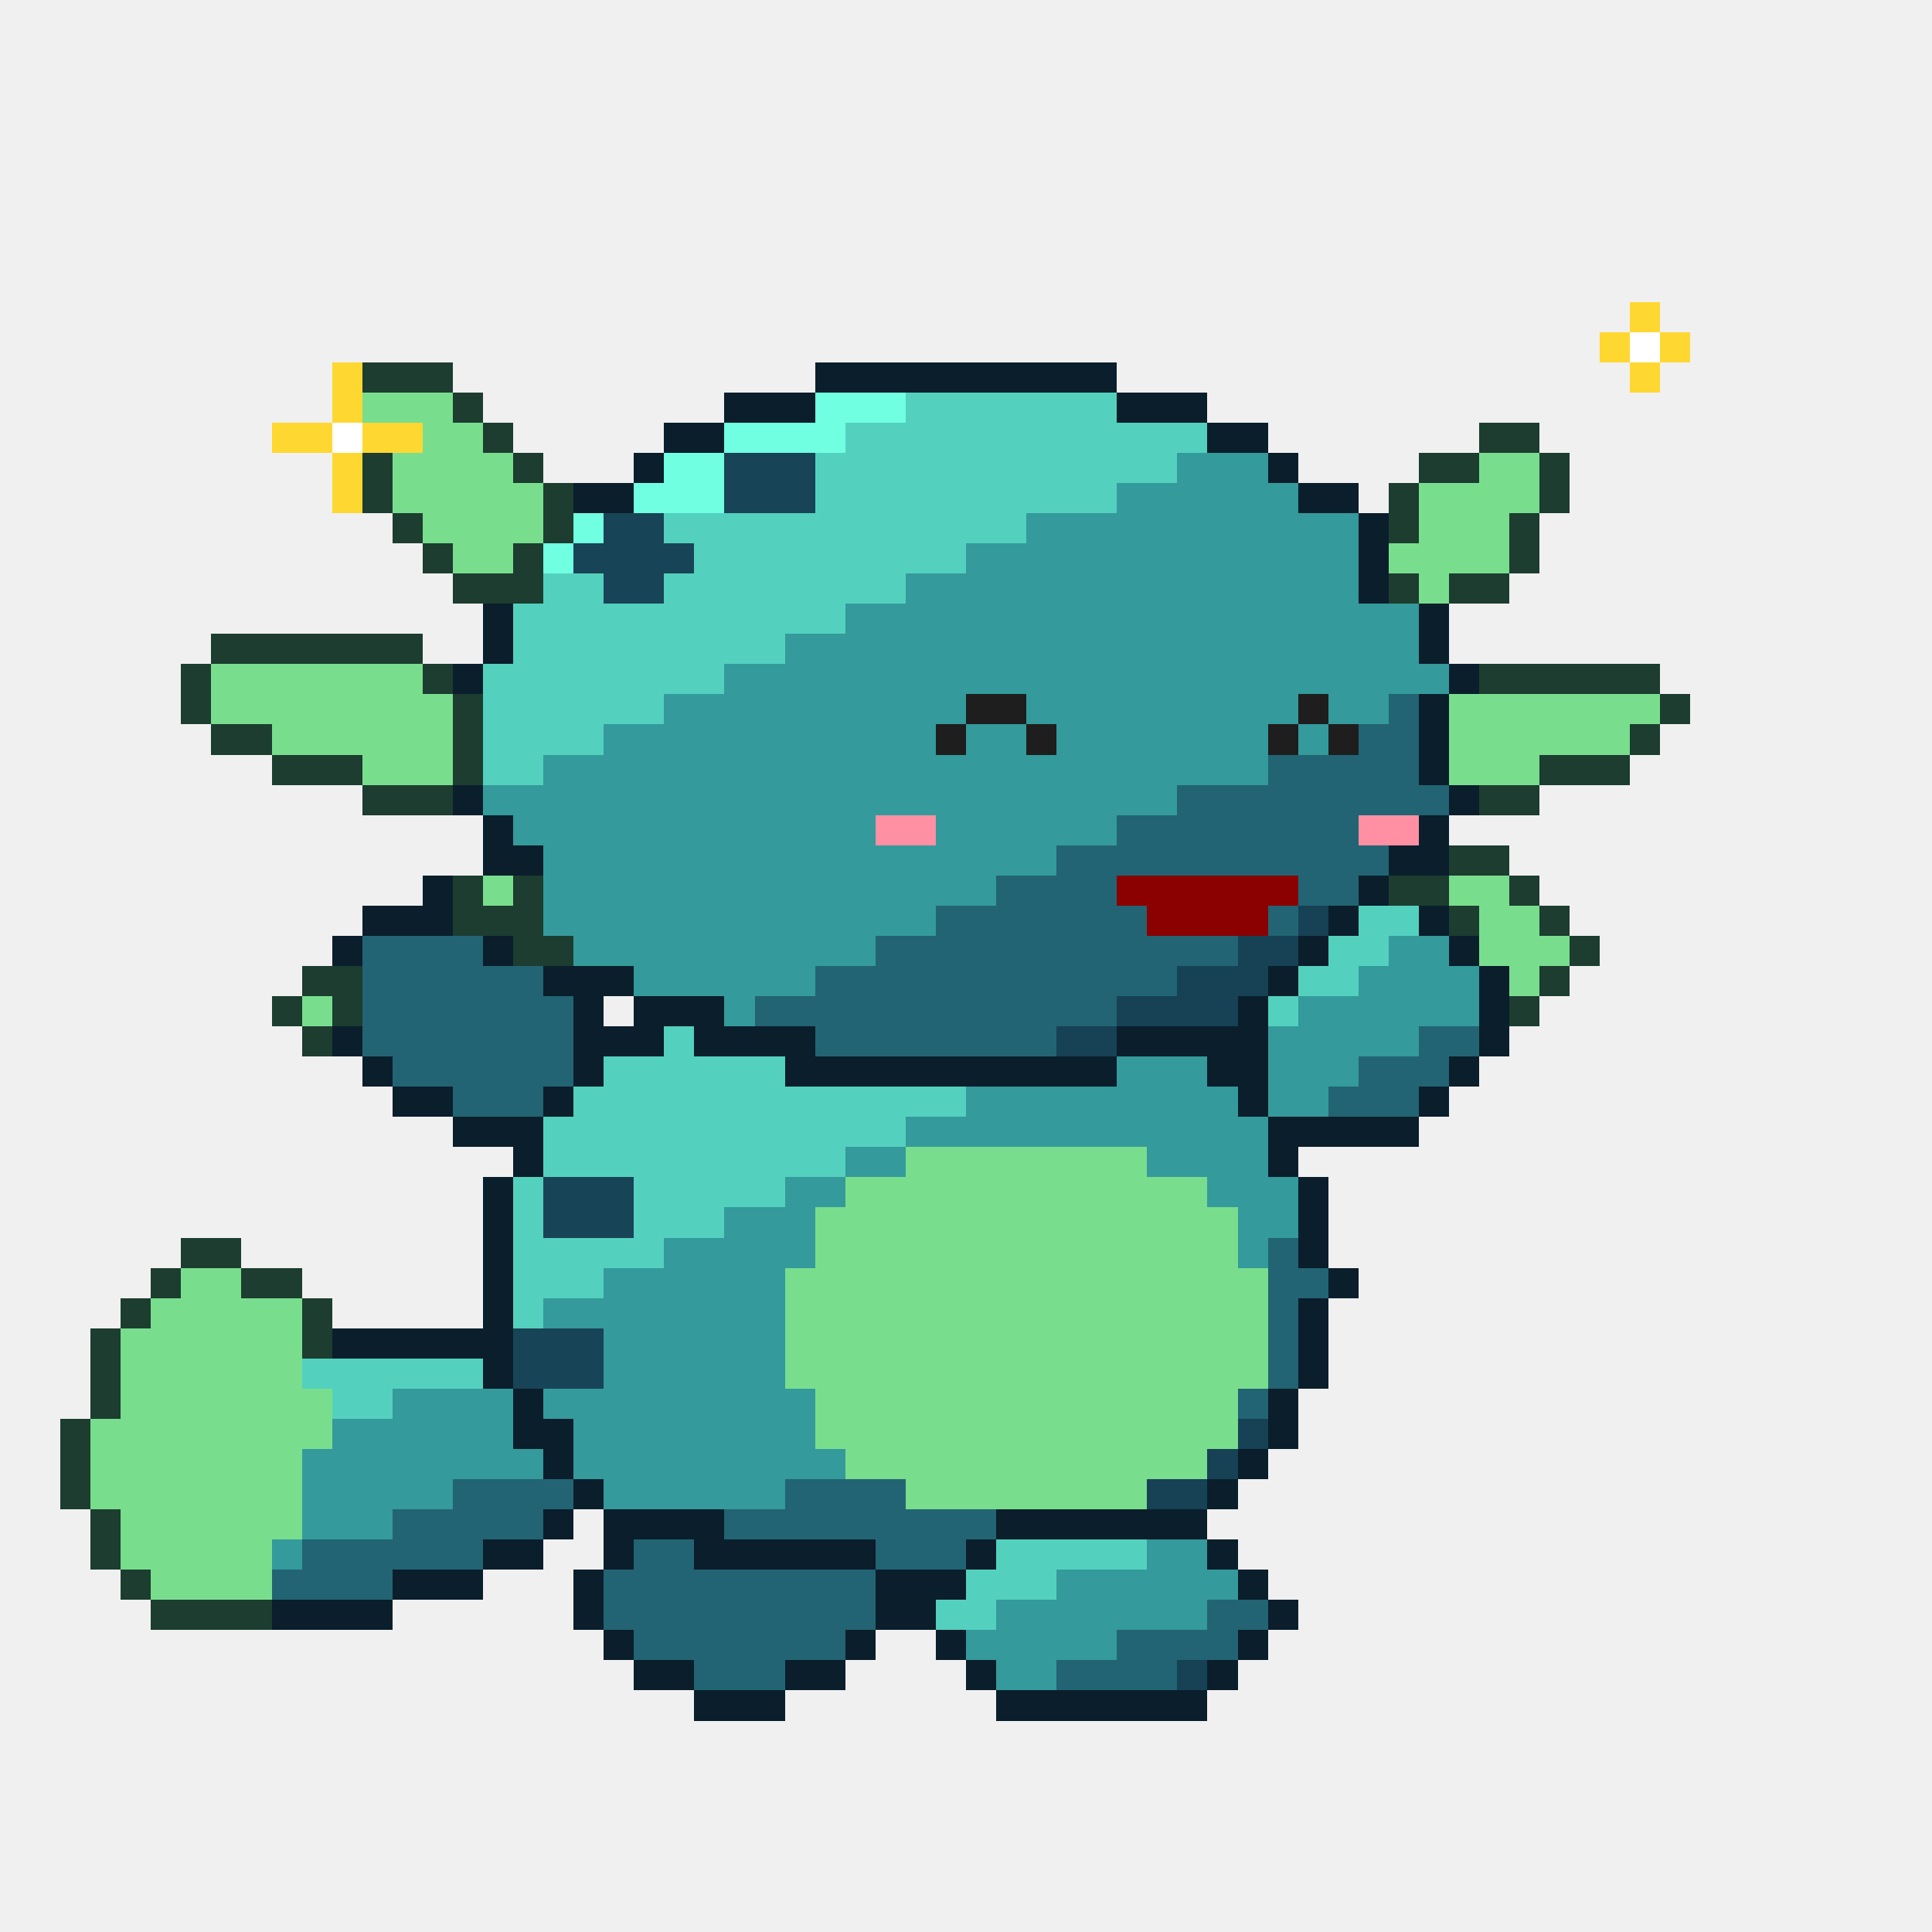
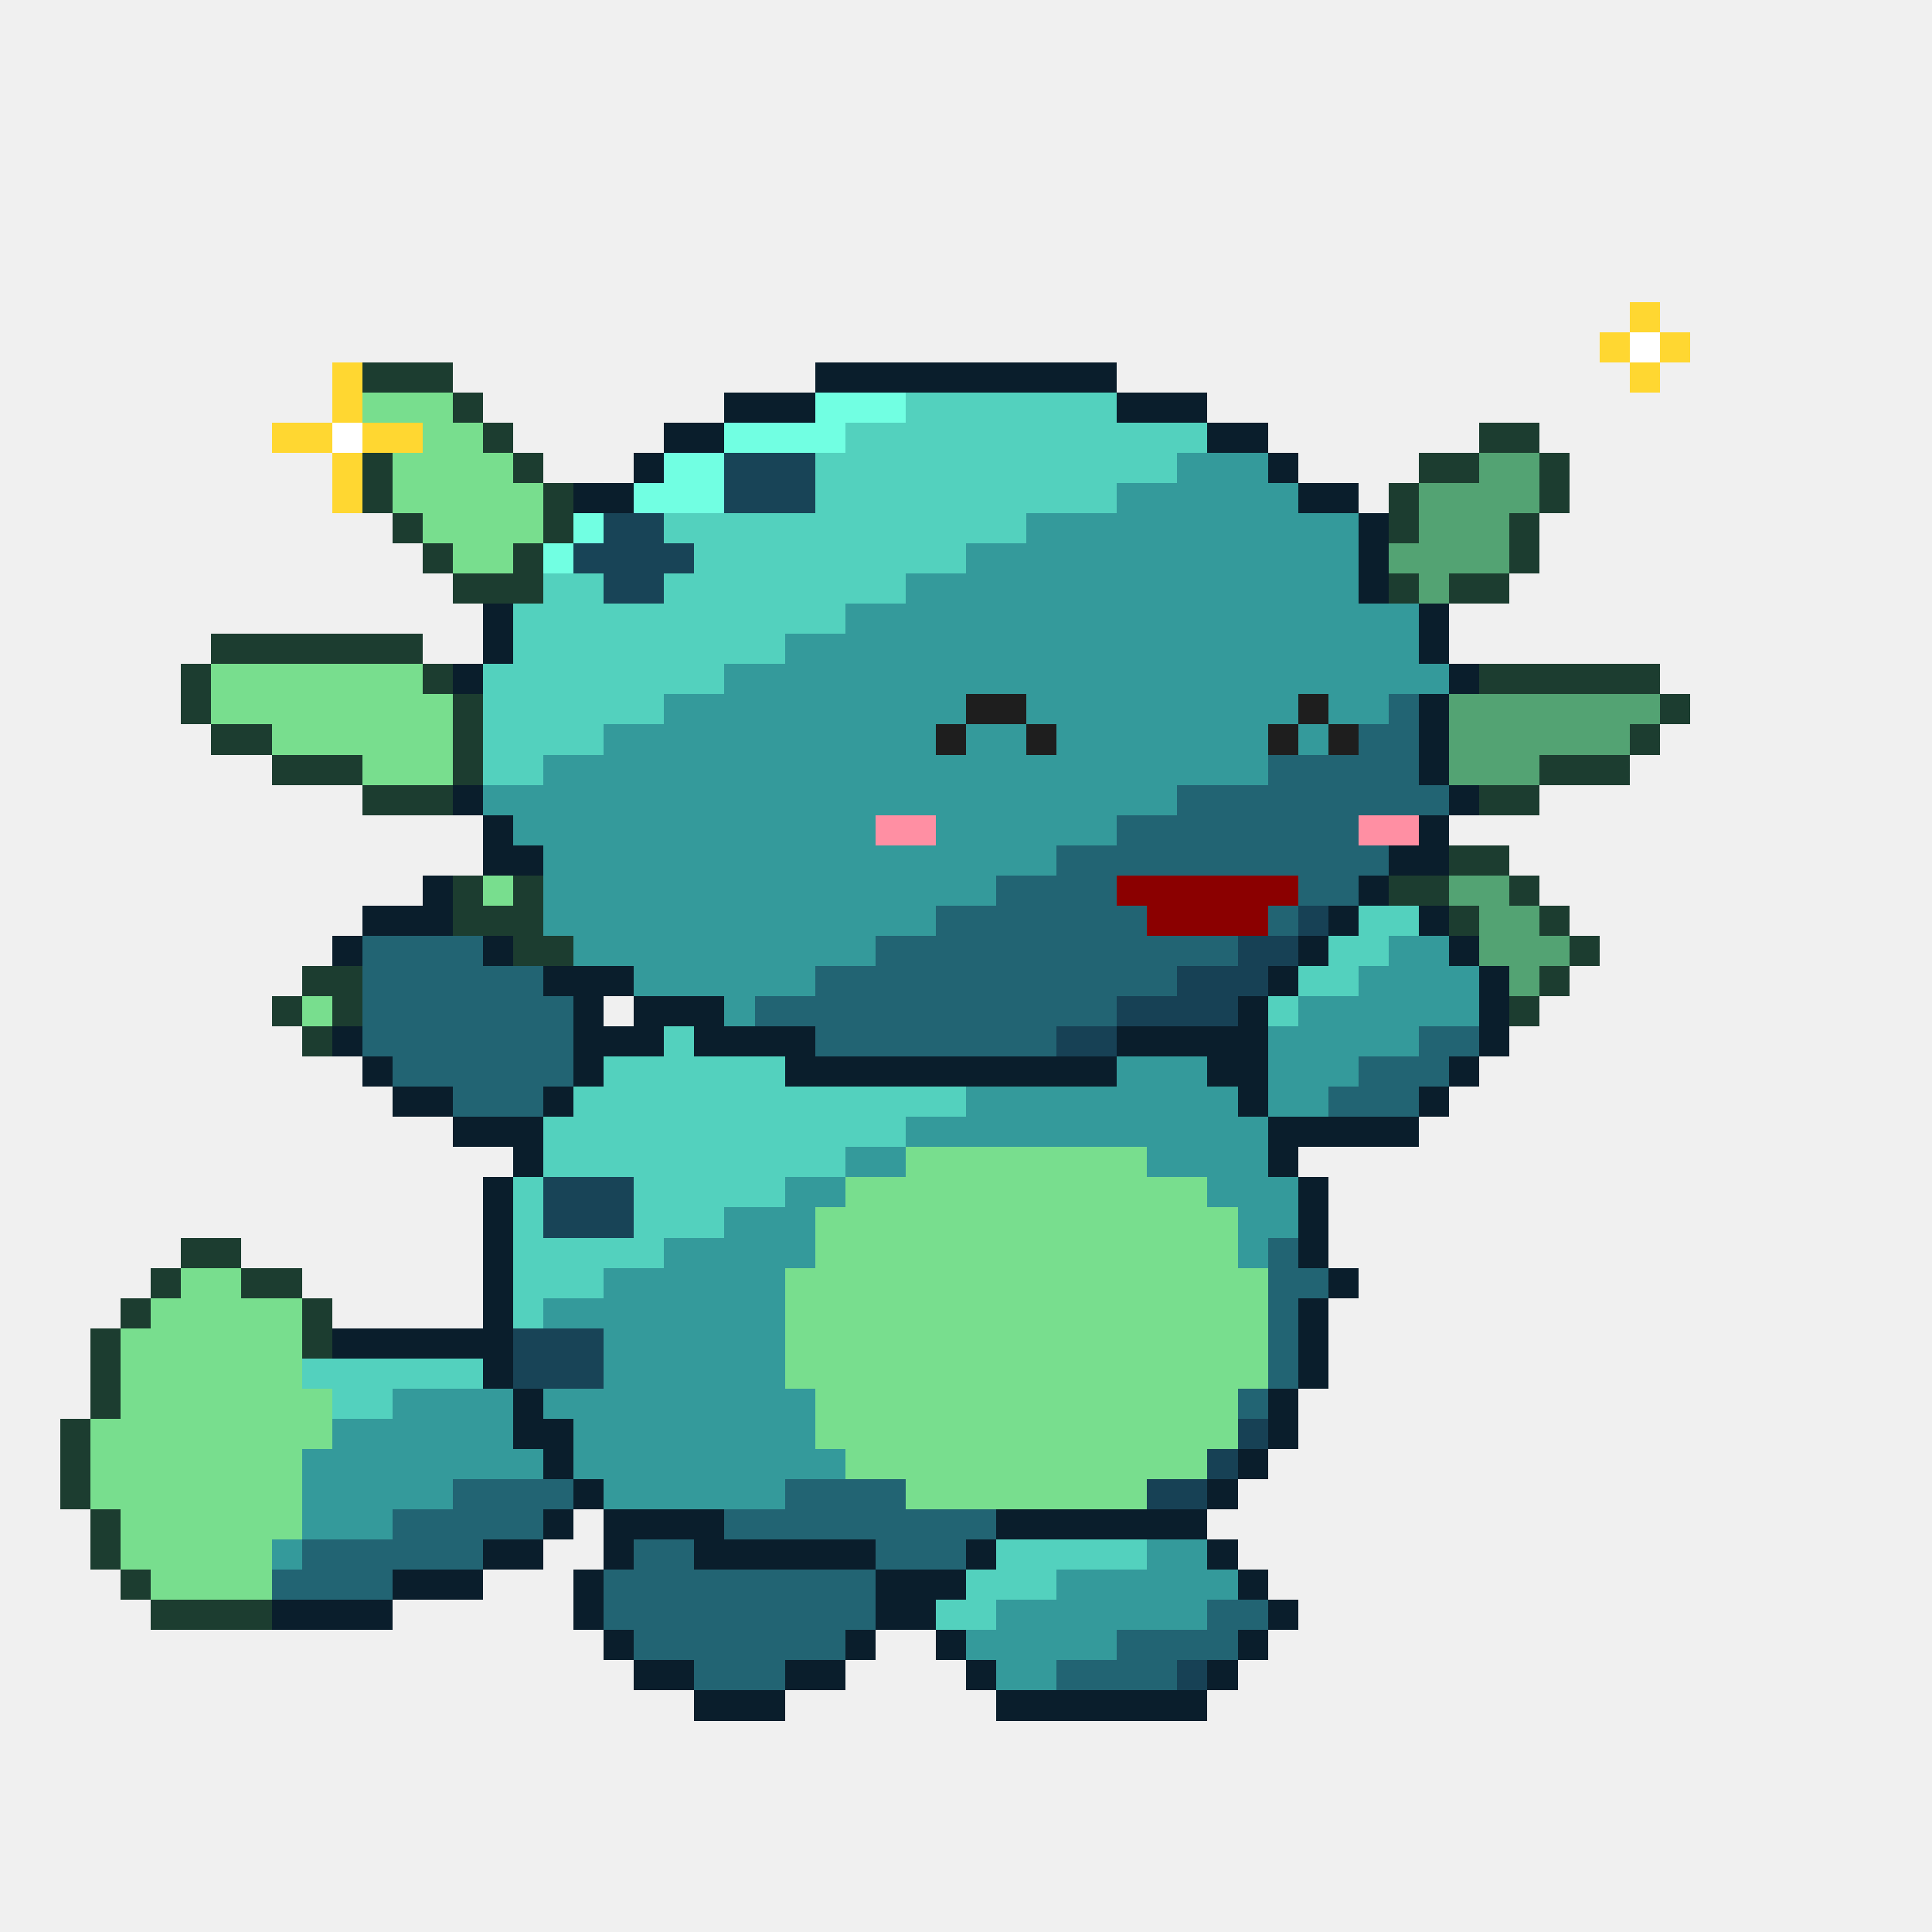
<svg xmlns="http://www.w3.org/2000/svg" viewBox="0 0 128 128" width="128" height="128" shape-rendering="crispEdges">
  <rect x="108" y="20" width="2" height="2" fill="#ffd731" />
  <rect x="106" y="22" width="2" height="2" fill="#ffd731" />
  <rect x="108" y="22" width="2" height="2" fill="#ffffff" />
  <rect x="110" y="22" width="2" height="2" fill="#ffd731" />
  <rect x="22" y="24" width="2" height="2" fill="#ffd731" />
  <rect x="24" y="24" width="6" height="2" fill="#1c3d30" />
  <rect x="54" y="24" width="20" height="2" fill="#0a1e2c" />
  <rect x="108" y="24" width="2" height="2" fill="#ffd731" />
  <rect x="22" y="26" width="2" height="2" fill="#ffd731" />
  <rect x="24" y="26" width="6" height="2" fill="#78de8e" />
  <rect x="30" y="26" width="2" height="2" fill="#1c3d30" />
  <rect x="48" y="26" width="6" height="2" fill="#0a1e2c" />
  <rect x="54" y="26" width="6" height="2" fill="#71ffe2" />
  <rect x="60" y="26" width="14" height="2" fill="#53d1be" />
  <rect x="74" y="26" width="6" height="2" fill="#0a1e2c" />
  <rect x="18" y="28" width="4" height="2" fill="#ffd731" />
  <rect x="22" y="28" width="2" height="2" fill="#ffffff" />
  <rect x="24" y="28" width="4" height="2" fill="#ffd731" />
  <rect x="28" y="28" width="4" height="2" fill="#78de8e" />
  <rect x="32" y="28" width="2" height="2" fill="#1c3d30" />
  <rect x="44" y="28" width="4" height="2" fill="#0a1e2c" />
  <rect x="48" y="28" width="8" height="2" fill="#71ffe2" />
  <rect x="56" y="28" width="24" height="2" fill="#53d1be" />
  <rect x="80" y="28" width="4" height="2" fill="#0a1e2c" />
  <rect x="98" y="28" width="4" height="2" fill="#1c3d30" />
  <rect x="22" y="30" width="2" height="2" fill="#ffd731" />
  <rect x="24" y="30" width="2" height="2" fill="#1c3d30" />
  <rect x="26" y="30" width="8" height="2" fill="#78de8e" />
  <rect x="34" y="30" width="2" height="2" fill="#1c3d30" />
  <rect x="42" y="30" width="2" height="2" fill="#0a1e2c" />
  <rect x="44" y="30" width="4" height="2" fill="#71ffe2" />
  <rect x="48" y="30" width="6" height="2" fill="#184457" />
  <rect x="54" y="30" width="24" height="2" fill="#53d1be" />
  <rect x="78" y="30" width="6" height="2" fill="#349a9b" />
  <rect x="84" y="30" width="2" height="2" fill="#0a1e2c" />
  <rect x="94" y="30" width="4" height="2" fill="#1c3d30" />
-   <rect x="98" y="30" width="4" height="2" fill="#78de8e" />
+   <rect x="98" y="30" width="4" height="2" fill="#53a373" />
  <rect x="102" y="30" width="2" height="2" fill="#1c3d30" />
  <rect x="22" y="32" width="2" height="2" fill="#ffd731" />
  <rect x="24" y="32" width="2" height="2" fill="#1c3d30" />
  <rect x="26" y="32" width="10" height="2" fill="#78de8e" />
  <rect x="36" y="32" width="2" height="2" fill="#1c3d30" />
  <rect x="38" y="32" width="4" height="2" fill="#0a1e2c" />
  <rect x="42" y="32" width="6" height="2" fill="#71ffe2" />
  <rect x="48" y="32" width="6" height="2" fill="#184457" />
  <rect x="54" y="32" width="20" height="2" fill="#53d1be" />
  <rect x="74" y="32" width="12" height="2" fill="#349a9b" />
  <rect x="86" y="32" width="4" height="2" fill="#0a1e2c" />
  <rect x="92" y="32" width="2" height="2" fill="#1c3d30" />
-   <rect x="94" y="32" width="8" height="2" fill="#78de8e" />
+   <rect x="94" y="32" width="8" height="2" fill="#53a373" />
  <rect x="102" y="32" width="2" height="2" fill="#1c3d30" />
  <rect x="26" y="34" width="2" height="2" fill="#1c3d30" />
  <rect x="28" y="34" width="8" height="2" fill="#78de8e" />
  <rect x="36" y="34" width="2" height="2" fill="#1c3d30" />
  <rect x="38" y="34" width="2" height="2" fill="#71ffe2" />
  <rect x="40" y="34" width="4" height="2" fill="#184457" />
  <rect x="44" y="34" width="24" height="2" fill="#53d1be" />
  <rect x="68" y="34" width="22" height="2" fill="#349a9b" />
  <rect x="90" y="34" width="2" height="2" fill="#0a1e2c" />
  <rect x="92" y="34" width="2" height="2" fill="#1c3d30" />
-   <rect x="94" y="34" width="6" height="2" fill="#78de8e" />
+   <rect x="94" y="34" width="6" height="2" fill="#53a373" />
  <rect x="100" y="34" width="2" height="2" fill="#1c3d30" />
  <rect x="28" y="36" width="2" height="2" fill="#1c3d30" />
  <rect x="30" y="36" width="4" height="2" fill="#78de8e" />
  <rect x="34" y="36" width="2" height="2" fill="#1c3d30" />
  <rect x="36" y="36" width="2" height="2" fill="#71ffe2" />
  <rect x="38" y="36" width="8" height="2" fill="#184457" />
  <rect x="46" y="36" width="18" height="2" fill="#53d1be" />
  <rect x="64" y="36" width="26" height="2" fill="#349a9b" />
  <rect x="90" y="36" width="2" height="2" fill="#0a1e2c" />
-   <rect x="92" y="36" width="8" height="2" fill="#78de8e" />
+   <rect x="92" y="36" width="8" height="2" fill="#53a373" />
  <rect x="100" y="36" width="2" height="2" fill="#1c3d30" />
  <rect x="30" y="38" width="6" height="2" fill="#1c3d30" />
  <rect x="36" y="38" width="4" height="2" fill="#53d1be" />
  <rect x="40" y="38" width="4" height="2" fill="#184457" />
  <rect x="44" y="38" width="16" height="2" fill="#53d1be" />
  <rect x="60" y="38" width="30" height="2" fill="#349a9b" />
  <rect x="90" y="38" width="2" height="2" fill="#0a1e2c" />
  <rect x="92" y="38" width="2" height="2" fill="#1c3d30" />
-   <rect x="94" y="38" width="2" height="2" fill="#78de8e" />
+   <rect x="94" y="38" width="2" height="2" fill="#53a373" />
  <rect x="96" y="38" width="4" height="2" fill="#1c3d30" />
  <rect x="32" y="40" width="2" height="2" fill="#0a1e2c" />
  <rect x="34" y="40" width="22" height="2" fill="#53d1be" />
  <rect x="56" y="40" width="38" height="2" fill="#349a9b" />
  <rect x="94" y="40" width="2" height="2" fill="#0a1e2c" />
  <rect x="14" y="42" width="14" height="2" fill="#1c3d30" />
  <rect x="32" y="42" width="2" height="2" fill="#0a1e2c" />
  <rect x="34" y="42" width="18" height="2" fill="#53d1be" />
  <rect x="52" y="42" width="42" height="2" fill="#349a9b" />
  <rect x="94" y="42" width="2" height="2" fill="#0a1e2c" />
  <rect x="12" y="44" width="2" height="2" fill="#1c3d30" />
  <rect x="14" y="44" width="14" height="2" fill="#78de8e" />
  <rect x="28" y="44" width="2" height="2" fill="#1c3d30" />
  <rect x="30" y="44" width="2" height="2" fill="#0a1e2c" />
  <rect x="32" y="44" width="16" height="2" fill="#53d1be" />
  <rect x="48" y="44" width="48" height="2" fill="#349a9b" />
  <rect x="96" y="44" width="2" height="2" fill="#0a1e2c" />
  <rect x="98" y="44" width="12" height="2" fill="#1c3d30" />
  <rect x="12" y="46" width="2" height="2" fill="#1c3d30" />
  <rect x="14" y="46" width="16" height="2" fill="#78de8e" />
  <rect x="30" y="46" width="2" height="2" fill="#1c3d30" />
  <rect x="32" y="46" width="12" height="2" fill="#53d1be" />
  <rect x="44" y="46" width="20" height="2" fill="#349a9b" />
  <rect x="64" y="46" width="4" height="2" fill="#1e1e1e" />
  <rect x="68" y="46" width="18" height="2" fill="#349a9b" />
  <rect x="86" y="46" width="2" height="2" fill="#1e1e1e" />
  <rect x="88" y="46" width="4" height="2" fill="#349a9b" />
  <rect x="92" y="46" width="2" height="2" fill="#226473" />
  <rect x="94" y="46" width="2" height="2" fill="#0a1e2c" />
-   <rect x="96" y="46" width="14" height="2" fill="#78de8e" />
+   <rect x="96" y="46" width="14" height="2" fill="#53a373" />
  <rect x="110" y="46" width="2" height="2" fill="#1c3d30" />
  <rect x="14" y="48" width="4" height="2" fill="#1c3d30" />
  <rect x="18" y="48" width="12" height="2" fill="#78de8e" />
  <rect x="30" y="48" width="2" height="2" fill="#1c3d30" />
  <rect x="32" y="48" width="8" height="2" fill="#53d1be" />
  <rect x="40" y="48" width="22" height="2" fill="#349a9b" />
  <rect x="62" y="48" width="2" height="2" fill="#1e1e1e" />
  <rect x="64" y="48" width="4" height="2" fill="#349a9b" />
  <rect x="68" y="48" width="2" height="2" fill="#1e1e1e" />
  <rect x="70" y="48" width="14" height="2" fill="#349a9b" />
  <rect x="84" y="48" width="2" height="2" fill="#1e1e1e" />
  <rect x="86" y="48" width="2" height="2" fill="#349a9b" />
  <rect x="88" y="48" width="2" height="2" fill="#1e1e1e" />
  <rect x="90" y="48" width="4" height="2" fill="#226473" />
  <rect x="94" y="48" width="2" height="2" fill="#0a1e2c" />
-   <rect x="96" y="48" width="12" height="2" fill="#78de8e" />
+   <rect x="96" y="48" width="12" height="2" fill="#53a373" />
  <rect x="108" y="48" width="2" height="2" fill="#1c3d30" />
  <rect x="18" y="50" width="6" height="2" fill="#1c3d30" />
  <rect x="24" y="50" width="6" height="2" fill="#78de8e" />
  <rect x="30" y="50" width="2" height="2" fill="#1c3d30" />
  <rect x="32" y="50" width="4" height="2" fill="#53d1be" />
  <rect x="36" y="50" width="48" height="2" fill="#349a9b" />
  <rect x="84" y="50" width="10" height="2" fill="#226473" />
  <rect x="94" y="50" width="2" height="2" fill="#0a1e2c" />
-   <rect x="96" y="50" width="6" height="2" fill="#78de8e" />
+   <rect x="96" y="50" width="6" height="2" fill="#53a373" />
  <rect x="102" y="50" width="6" height="2" fill="#1c3d30" />
  <rect x="24" y="52" width="6" height="2" fill="#1c3d30" />
  <rect x="30" y="52" width="2" height="2" fill="#0a1e2c" />
  <rect x="32" y="52" width="46" height="2" fill="#349a9b" />
  <rect x="78" y="52" width="18" height="2" fill="#226473" />
  <rect x="96" y="52" width="2" height="2" fill="#0a1e2c" />
  <rect x="98" y="52" width="4" height="2" fill="#1c3d30" />
  <rect x="32" y="54" width="2" height="2" fill="#0a1e2c" />
  <rect x="34" y="54" width="24" height="2" fill="#349a9b" />
  <rect x="58" y="54" width="4" height="2" fill="#ff8fa3" />
  <rect x="62" y="54" width="12" height="2" fill="#349a9b" />
  <rect x="74" y="54" width="16" height="2" fill="#226473" />
  <rect x="90" y="54" width="4" height="2" fill="#ff8fa3" />
  <rect x="94" y="54" width="2" height="2" fill="#0a1e2c" />
  <rect x="32" y="56" width="4" height="2" fill="#0a1e2c" />
  <rect x="36" y="56" width="34" height="2" fill="#349a9b" />
  <rect x="70" y="56" width="22" height="2" fill="#226473" />
  <rect x="92" y="56" width="4" height="2" fill="#0a1e2c" />
  <rect x="96" y="56" width="4" height="2" fill="#1c3d30" />
  <rect x="28" y="58" width="2" height="2" fill="#0a1e2c" />
  <rect x="30" y="58" width="2" height="2" fill="#1c3d30" />
  <rect x="32" y="58" width="2" height="2" fill="#78de8e" />
  <rect x="34" y="58" width="2" height="2" fill="#1c3d30" />
  <rect x="36" y="58" width="30" height="2" fill="#349a9b" />
  <rect x="66" y="58" width="8" height="2" fill="#226473" />
  <rect x="74" y="58" width="12" height="2" fill="#8b0000" />
  <rect x="86" y="58" width="4" height="2" fill="#226473" />
  <rect x="90" y="58" width="2" height="2" fill="#0a1e2c" />
  <rect x="92" y="58" width="4" height="2" fill="#1c3d30" />
-   <rect x="96" y="58" width="4" height="2" fill="#78de8e" />
+   <rect x="96" y="58" width="4" height="2" fill="#53a373" />
  <rect x="100" y="58" width="2" height="2" fill="#1c3d30" />
  <rect x="24" y="60" width="6" height="2" fill="#0a1e2c" />
  <rect x="30" y="60" width="6" height="2" fill="#1c3d30" />
  <rect x="36" y="60" width="26" height="2" fill="#349a9b" />
  <rect x="62" y="60" width="14" height="2" fill="#226473" />
  <rect x="76" y="60" width="8" height="2" fill="#8b0000" />
  <rect x="84" y="60" width="2" height="2" fill="#226473" />
  <rect x="86" y="60" width="2" height="2" fill="#174155" />
  <rect x="88" y="60" width="2" height="2" fill="#0a1e2c" />
  <rect x="90" y="60" width="4" height="2" fill="#53d1be" />
  <rect x="94" y="60" width="2" height="2" fill="#0a1e2c" />
  <rect x="96" y="60" width="2" height="2" fill="#1c3d30" />
-   <rect x="98" y="60" width="4" height="2" fill="#78de8e" />
+   <rect x="98" y="60" width="4" height="2" fill="#53a373" />
  <rect x="102" y="60" width="2" height="2" fill="#1c3d30" />
  <rect x="22" y="62" width="2" height="2" fill="#0a1e2c" />
  <rect x="24" y="62" width="8" height="2" fill="#226473" />
  <rect x="32" y="62" width="2" height="2" fill="#0a1e2c" />
  <rect x="34" y="62" width="4" height="2" fill="#1c3d30" />
  <rect x="38" y="62" width="20" height="2" fill="#349a9b" />
  <rect x="58" y="62" width="24" height="2" fill="#226473" />
  <rect x="82" y="62" width="4" height="2" fill="#174155" />
  <rect x="86" y="62" width="2" height="2" fill="#0a1e2c" />
  <rect x="88" y="62" width="4" height="2" fill="#53d1be" />
  <rect x="92" y="62" width="4" height="2" fill="#349a9b" />
  <rect x="96" y="62" width="2" height="2" fill="#0a1e2c" />
-   <rect x="98" y="62" width="6" height="2" fill="#78de8e" />
+   <rect x="98" y="62" width="6" height="2" fill="#53a373" />
  <rect x="104" y="62" width="2" height="2" fill="#1c3d30" />
  <rect x="20" y="64" width="4" height="2" fill="#1c3d30" />
  <rect x="24" y="64" width="12" height="2" fill="#226473" />
  <rect x="36" y="64" width="6" height="2" fill="#0a1e2c" />
  <rect x="42" y="64" width="12" height="2" fill="#349a9b" />
  <rect x="54" y="64" width="24" height="2" fill="#226473" />
  <rect x="78" y="64" width="6" height="2" fill="#174155" />
  <rect x="84" y="64" width="2" height="2" fill="#0a1e2c" />
  <rect x="86" y="64" width="4" height="2" fill="#53d1be" />
  <rect x="90" y="64" width="8" height="2" fill="#349a9b" />
  <rect x="98" y="64" width="2" height="2" fill="#0a1e2c" />
-   <rect x="100" y="64" width="2" height="2" fill="#78de8e" />
+   <rect x="100" y="64" width="2" height="2" fill="#53a373" />
  <rect x="102" y="64" width="2" height="2" fill="#1c3d30" />
  <rect x="18" y="66" width="2" height="2" fill="#1c3d30" />
  <rect x="20" y="66" width="2" height="2" fill="#78de8e" />
  <rect x="22" y="66" width="2" height="2" fill="#1c3d30" />
  <rect x="24" y="66" width="14" height="2" fill="#226473" />
  <rect x="38" y="66" width="2" height="2" fill="#0a1e2c" />
  <rect x="42" y="66" width="6" height="2" fill="#0a1e2c" />
  <rect x="48" y="66" width="2" height="2" fill="#349a9b" />
  <rect x="50" y="66" width="24" height="2" fill="#226473" />
  <rect x="74" y="66" width="8" height="2" fill="#174155" />
  <rect x="82" y="66" width="2" height="2" fill="#0a1e2c" />
  <rect x="84" y="66" width="2" height="2" fill="#53d1be" />
  <rect x="86" y="66" width="12" height="2" fill="#349a9b" />
  <rect x="98" y="66" width="2" height="2" fill="#0a1e2c" />
  <rect x="100" y="66" width="2" height="2" fill="#1c3d30" />
  <rect x="20" y="68" width="2" height="2" fill="#1c3d30" />
  <rect x="22" y="68" width="2" height="2" fill="#0a1e2c" />
  <rect x="24" y="68" width="14" height="2" fill="#226473" />
  <rect x="38" y="68" width="6" height="2" fill="#0a1e2c" />
  <rect x="44" y="68" width="2" height="2" fill="#53d1be" />
  <rect x="46" y="68" width="8" height="2" fill="#0a1e2c" />
  <rect x="54" y="68" width="16" height="2" fill="#226473" />
  <rect x="70" y="68" width="4" height="2" fill="#174155" />
  <rect x="74" y="68" width="10" height="2" fill="#0a1e2c" />
  <rect x="84" y="68" width="10" height="2" fill="#349a9b" />
  <rect x="94" y="68" width="4" height="2" fill="#226473" />
  <rect x="98" y="68" width="2" height="2" fill="#0a1e2c" />
  <rect x="24" y="70" width="2" height="2" fill="#0a1e2c" />
  <rect x="26" y="70" width="12" height="2" fill="#226473" />
  <rect x="38" y="70" width="2" height="2" fill="#0a1e2c" />
  <rect x="40" y="70" width="12" height="2" fill="#53d1be" />
  <rect x="52" y="70" width="22" height="2" fill="#0a1e2c" />
  <rect x="74" y="70" width="6" height="2" fill="#349a9b" />
  <rect x="80" y="70" width="4" height="2" fill="#0a1e2c" />
  <rect x="84" y="70" width="6" height="2" fill="#349a9b" />
  <rect x="90" y="70" width="6" height="2" fill="#226473" />
  <rect x="96" y="70" width="2" height="2" fill="#0a1e2c" />
  <rect x="26" y="72" width="4" height="2" fill="#0a1e2c" />
  <rect x="30" y="72" width="6" height="2" fill="#226473" />
  <rect x="36" y="72" width="2" height="2" fill="#0a1e2c" />
  <rect x="38" y="72" width="26" height="2" fill="#53d1be" />
  <rect x="64" y="72" width="18" height="2" fill="#349a9b" />
  <rect x="82" y="72" width="2" height="2" fill="#0a1e2c" />
  <rect x="84" y="72" width="4" height="2" fill="#349a9b" />
  <rect x="88" y="72" width="6" height="2" fill="#226473" />
  <rect x="94" y="72" width="2" height="2" fill="#0a1e2c" />
  <rect x="30" y="74" width="6" height="2" fill="#0a1e2c" />
  <rect x="36" y="74" width="24" height="2" fill="#53d1be" />
  <rect x="60" y="74" width="24" height="2" fill="#349a9b" />
  <rect x="84" y="74" width="10" height="2" fill="#0a1e2c" />
  <rect x="34" y="76" width="2" height="2" fill="#0a1e2c" />
  <rect x="36" y="76" width="20" height="2" fill="#53d1be" />
  <rect x="56" y="76" width="4" height="2" fill="#349a9b" />
  <rect x="60" y="76" width="16" height="2" fill="#78de8e" />
  <rect x="76" y="76" width="8" height="2" fill="#349a9b" />
  <rect x="84" y="76" width="2" height="2" fill="#0a1e2c" />
  <rect x="32" y="78" width="2" height="2" fill="#0a1e2c" />
  <rect x="34" y="78" width="2" height="2" fill="#53d1be" />
  <rect x="36" y="78" width="6" height="2" fill="#184457" />
  <rect x="42" y="78" width="10" height="2" fill="#53d1be" />
  <rect x="52" y="78" width="4" height="2" fill="#349a9b" />
  <rect x="56" y="78" width="24" height="2" fill="#78de8e" />
  <rect x="80" y="78" width="6" height="2" fill="#349a9b" />
  <rect x="86" y="78" width="2" height="2" fill="#0a1e2c" />
  <rect x="32" y="80" width="2" height="2" fill="#0a1e2c" />
  <rect x="34" y="80" width="2" height="2" fill="#53d1be" />
  <rect x="36" y="80" width="6" height="2" fill="#184457" />
  <rect x="42" y="80" width="6" height="2" fill="#53d1be" />
  <rect x="48" y="80" width="6" height="2" fill="#349a9b" />
  <rect x="54" y="80" width="28" height="2" fill="#78de8e" />
  <rect x="82" y="80" width="4" height="2" fill="#349a9b" />
  <rect x="86" y="80" width="2" height="2" fill="#0a1e2c" />
  <rect x="12" y="82" width="4" height="2" fill="#1c3d30" />
  <rect x="32" y="82" width="2" height="2" fill="#0a1e2c" />
  <rect x="34" y="82" width="10" height="2" fill="#53d1be" />
  <rect x="44" y="82" width="10" height="2" fill="#349a9b" />
  <rect x="54" y="82" width="28" height="2" fill="#78de8e" />
  <rect x="82" y="82" width="2" height="2" fill="#349a9b" />
  <rect x="84" y="82" width="2" height="2" fill="#226473" />
  <rect x="86" y="82" width="2" height="2" fill="#0a1e2c" />
  <rect x="10" y="84" width="2" height="2" fill="#1c3d30" />
  <rect x="12" y="84" width="4" height="2" fill="#78de8e" />
  <rect x="16" y="84" width="4" height="2" fill="#1c3d30" />
  <rect x="32" y="84" width="2" height="2" fill="#0a1e2c" />
  <rect x="34" y="84" width="6" height="2" fill="#53d1be" />
  <rect x="40" y="84" width="12" height="2" fill="#349a9b" />
  <rect x="52" y="84" width="32" height="2" fill="#78de8e" />
  <rect x="84" y="84" width="4" height="2" fill="#226473" />
  <rect x="88" y="84" width="2" height="2" fill="#0a1e2c" />
  <rect x="8" y="86" width="2" height="2" fill="#1c3d30" />
  <rect x="10" y="86" width="10" height="2" fill="#78de8e" />
  <rect x="20" y="86" width="2" height="2" fill="#1c3d30" />
  <rect x="32" y="86" width="2" height="2" fill="#0a1e2c" />
  <rect x="34" y="86" width="2" height="2" fill="#53d1be" />
  <rect x="36" y="86" width="16" height="2" fill="#349a9b" />
  <rect x="52" y="86" width="32" height="2" fill="#78de8e" />
  <rect x="84" y="86" width="2" height="2" fill="#226473" />
  <rect x="86" y="86" width="2" height="2" fill="#0a1e2c" />
  <rect x="6" y="88" width="2" height="2" fill="#1c3d30" />
  <rect x="8" y="88" width="12" height="2" fill="#78de8e" />
  <rect x="20" y="88" width="2" height="2" fill="#1c3d30" />
  <rect x="22" y="88" width="12" height="2" fill="#0a1e2c" />
  <rect x="34" y="88" width="6" height="2" fill="#184457" />
  <rect x="40" y="88" width="12" height="2" fill="#349a9b" />
  <rect x="52" y="88" width="32" height="2" fill="#78de8e" />
  <rect x="84" y="88" width="2" height="2" fill="#226473" />
  <rect x="86" y="88" width="2" height="2" fill="#0a1e2c" />
  <rect x="6" y="90" width="2" height="2" fill="#1c3d30" />
  <rect x="8" y="90" width="12" height="2" fill="#78de8e" />
  <rect x="20" y="90" width="12" height="2" fill="#53d1be" />
  <rect x="32" y="90" width="2" height="2" fill="#0a1e2c" />
  <rect x="34" y="90" width="6" height="2" fill="#184457" />
  <rect x="40" y="90" width="12" height="2" fill="#349a9b" />
  <rect x="52" y="90" width="32" height="2" fill="#78de8e" />
  <rect x="84" y="90" width="2" height="2" fill="#226473" />
  <rect x="86" y="90" width="2" height="2" fill="#0a1e2c" />
  <rect x="6" y="92" width="2" height="2" fill="#1c3d30" />
  <rect x="8" y="92" width="14" height="2" fill="#78de8e" />
  <rect x="22" y="92" width="4" height="2" fill="#53d1be" />
  <rect x="26" y="92" width="8" height="2" fill="#349a9b" />
  <rect x="34" y="92" width="2" height="2" fill="#0a1e2c" />
  <rect x="36" y="92" width="18" height="2" fill="#349a9b" />
  <rect x="54" y="92" width="28" height="2" fill="#78de8e" />
  <rect x="82" y="92" width="2" height="2" fill="#226473" />
  <rect x="84" y="92" width="2" height="2" fill="#0a1e2c" />
  <rect x="4" y="94" width="2" height="2" fill="#1c3d30" />
  <rect x="6" y="94" width="16" height="2" fill="#78de8e" />
  <rect x="22" y="94" width="12" height="2" fill="#349a9b" />
  <rect x="34" y="94" width="4" height="2" fill="#0a1e2c" />
  <rect x="38" y="94" width="16" height="2" fill="#349a9b" />
  <rect x="54" y="94" width="28" height="2" fill="#78de8e" />
  <rect x="82" y="94" width="2" height="2" fill="#174155" />
  <rect x="84" y="94" width="2" height="2" fill="#0a1e2c" />
  <rect x="4" y="96" width="2" height="2" fill="#1c3d30" />
  <rect x="6" y="96" width="14" height="2" fill="#78de8e" />
  <rect x="20" y="96" width="16" height="2" fill="#349a9b" />
  <rect x="36" y="96" width="2" height="2" fill="#0a1e2c" />
  <rect x="38" y="96" width="18" height="2" fill="#349a9b" />
  <rect x="56" y="96" width="24" height="2" fill="#78de8e" />
  <rect x="80" y="96" width="2" height="2" fill="#174155" />
  <rect x="82" y="96" width="2" height="2" fill="#0a1e2c" />
  <rect x="4" y="98" width="2" height="2" fill="#1c3d30" />
  <rect x="6" y="98" width="14" height="2" fill="#78de8e" />
  <rect x="20" y="98" width="10" height="2" fill="#349a9b" />
  <rect x="30" y="98" width="8" height="2" fill="#226473" />
  <rect x="38" y="98" width="2" height="2" fill="#0a1e2c" />
  <rect x="40" y="98" width="12" height="2" fill="#349a9b" />
  <rect x="52" y="98" width="8" height="2" fill="#226473" />
  <rect x="60" y="98" width="16" height="2" fill="#78de8e" />
  <rect x="76" y="98" width="4" height="2" fill="#174155" />
  <rect x="80" y="98" width="2" height="2" fill="#0a1e2c" />
  <rect x="6" y="100" width="2" height="2" fill="#1c3d30" />
  <rect x="8" y="100" width="12" height="2" fill="#78de8e" />
  <rect x="20" y="100" width="6" height="2" fill="#349a9b" />
  <rect x="26" y="100" width="10" height="2" fill="#226473" />
  <rect x="36" y="100" width="2" height="2" fill="#0a1e2c" />
  <rect x="40" y="100" width="8" height="2" fill="#0a1e2c" />
  <rect x="48" y="100" width="18" height="2" fill="#226473" />
  <rect x="66" y="100" width="14" height="2" fill="#0a1e2c" />
  <rect x="6" y="102" width="2" height="2" fill="#1c3d30" />
  <rect x="8" y="102" width="10" height="2" fill="#78de8e" />
  <rect x="18" y="102" width="2" height="2" fill="#349a9b" />
  <rect x="20" y="102" width="12" height="2" fill="#226473" />
  <rect x="32" y="102" width="4" height="2" fill="#0a1e2c" />
  <rect x="40" y="102" width="2" height="2" fill="#0a1e2c" />
  <rect x="42" y="102" width="4" height="2" fill="#226473" />
  <rect x="46" y="102" width="12" height="2" fill="#0a1e2c" />
  <rect x="58" y="102" width="6" height="2" fill="#226473" />
  <rect x="64" y="102" width="2" height="2" fill="#0a1e2c" />
  <rect x="66" y="102" width="10" height="2" fill="#53d1be" />
  <rect x="76" y="102" width="4" height="2" fill="#349a9b" />
  <rect x="80" y="102" width="2" height="2" fill="#0a1e2c" />
  <rect x="8" y="104" width="2" height="2" fill="#1c3d30" />
  <rect x="10" y="104" width="8" height="2" fill="#78de8e" />
  <rect x="18" y="104" width="8" height="2" fill="#226473" />
  <rect x="26" y="104" width="6" height="2" fill="#0a1e2c" />
  <rect x="38" y="104" width="2" height="2" fill="#0a1e2c" />
  <rect x="40" y="104" width="18" height="2" fill="#226473" />
  <rect x="58" y="104" width="6" height="2" fill="#0a1e2c" />
  <rect x="64" y="104" width="6" height="2" fill="#53d1be" />
  <rect x="70" y="104" width="12" height="2" fill="#349a9b" />
  <rect x="82" y="104" width="2" height="2" fill="#0a1e2c" />
  <rect x="10" y="106" width="8" height="2" fill="#1c3d30" />
  <rect x="18" y="106" width="8" height="2" fill="#0a1e2c" />
  <rect x="38" y="106" width="2" height="2" fill="#0a1e2c" />
  <rect x="40" y="106" width="18" height="2" fill="#226473" />
  <rect x="58" y="106" width="4" height="2" fill="#0a1e2c" />
  <rect x="62" y="106" width="4" height="2" fill="#53d1be" />
  <rect x="66" y="106" width="14" height="2" fill="#349a9b" />
  <rect x="80" y="106" width="4" height="2" fill="#226473" />
  <rect x="84" y="106" width="2" height="2" fill="#0a1e2c" />
  <rect x="40" y="108" width="2" height="2" fill="#0a1e2c" />
  <rect x="42" y="108" width="14" height="2" fill="#226473" />
  <rect x="56" y="108" width="2" height="2" fill="#0a1e2c" />
  <rect x="62" y="108" width="2" height="2" fill="#0a1e2c" />
  <rect x="64" y="108" width="10" height="2" fill="#349a9b" />
  <rect x="74" y="108" width="8" height="2" fill="#226473" />
  <rect x="82" y="108" width="2" height="2" fill="#0a1e2c" />
  <rect x="42" y="110" width="4" height="2" fill="#0a1e2c" />
  <rect x="46" y="110" width="6" height="2" fill="#226473" />
  <rect x="52" y="110" width="4" height="2" fill="#0a1e2c" />
  <rect x="64" y="110" width="2" height="2" fill="#0a1e2c" />
  <rect x="66" y="110" width="4" height="2" fill="#349a9b" />
  <rect x="70" y="110" width="8" height="2" fill="#226473" />
  <rect x="78" y="110" width="2" height="2" fill="#174155" />
  <rect x="80" y="110" width="2" height="2" fill="#0a1e2c" />
  <rect x="46" y="112" width="6" height="2" fill="#0a1e2c" />
  <rect x="66" y="112" width="14" height="2" fill="#0a1e2c" />
</svg>
